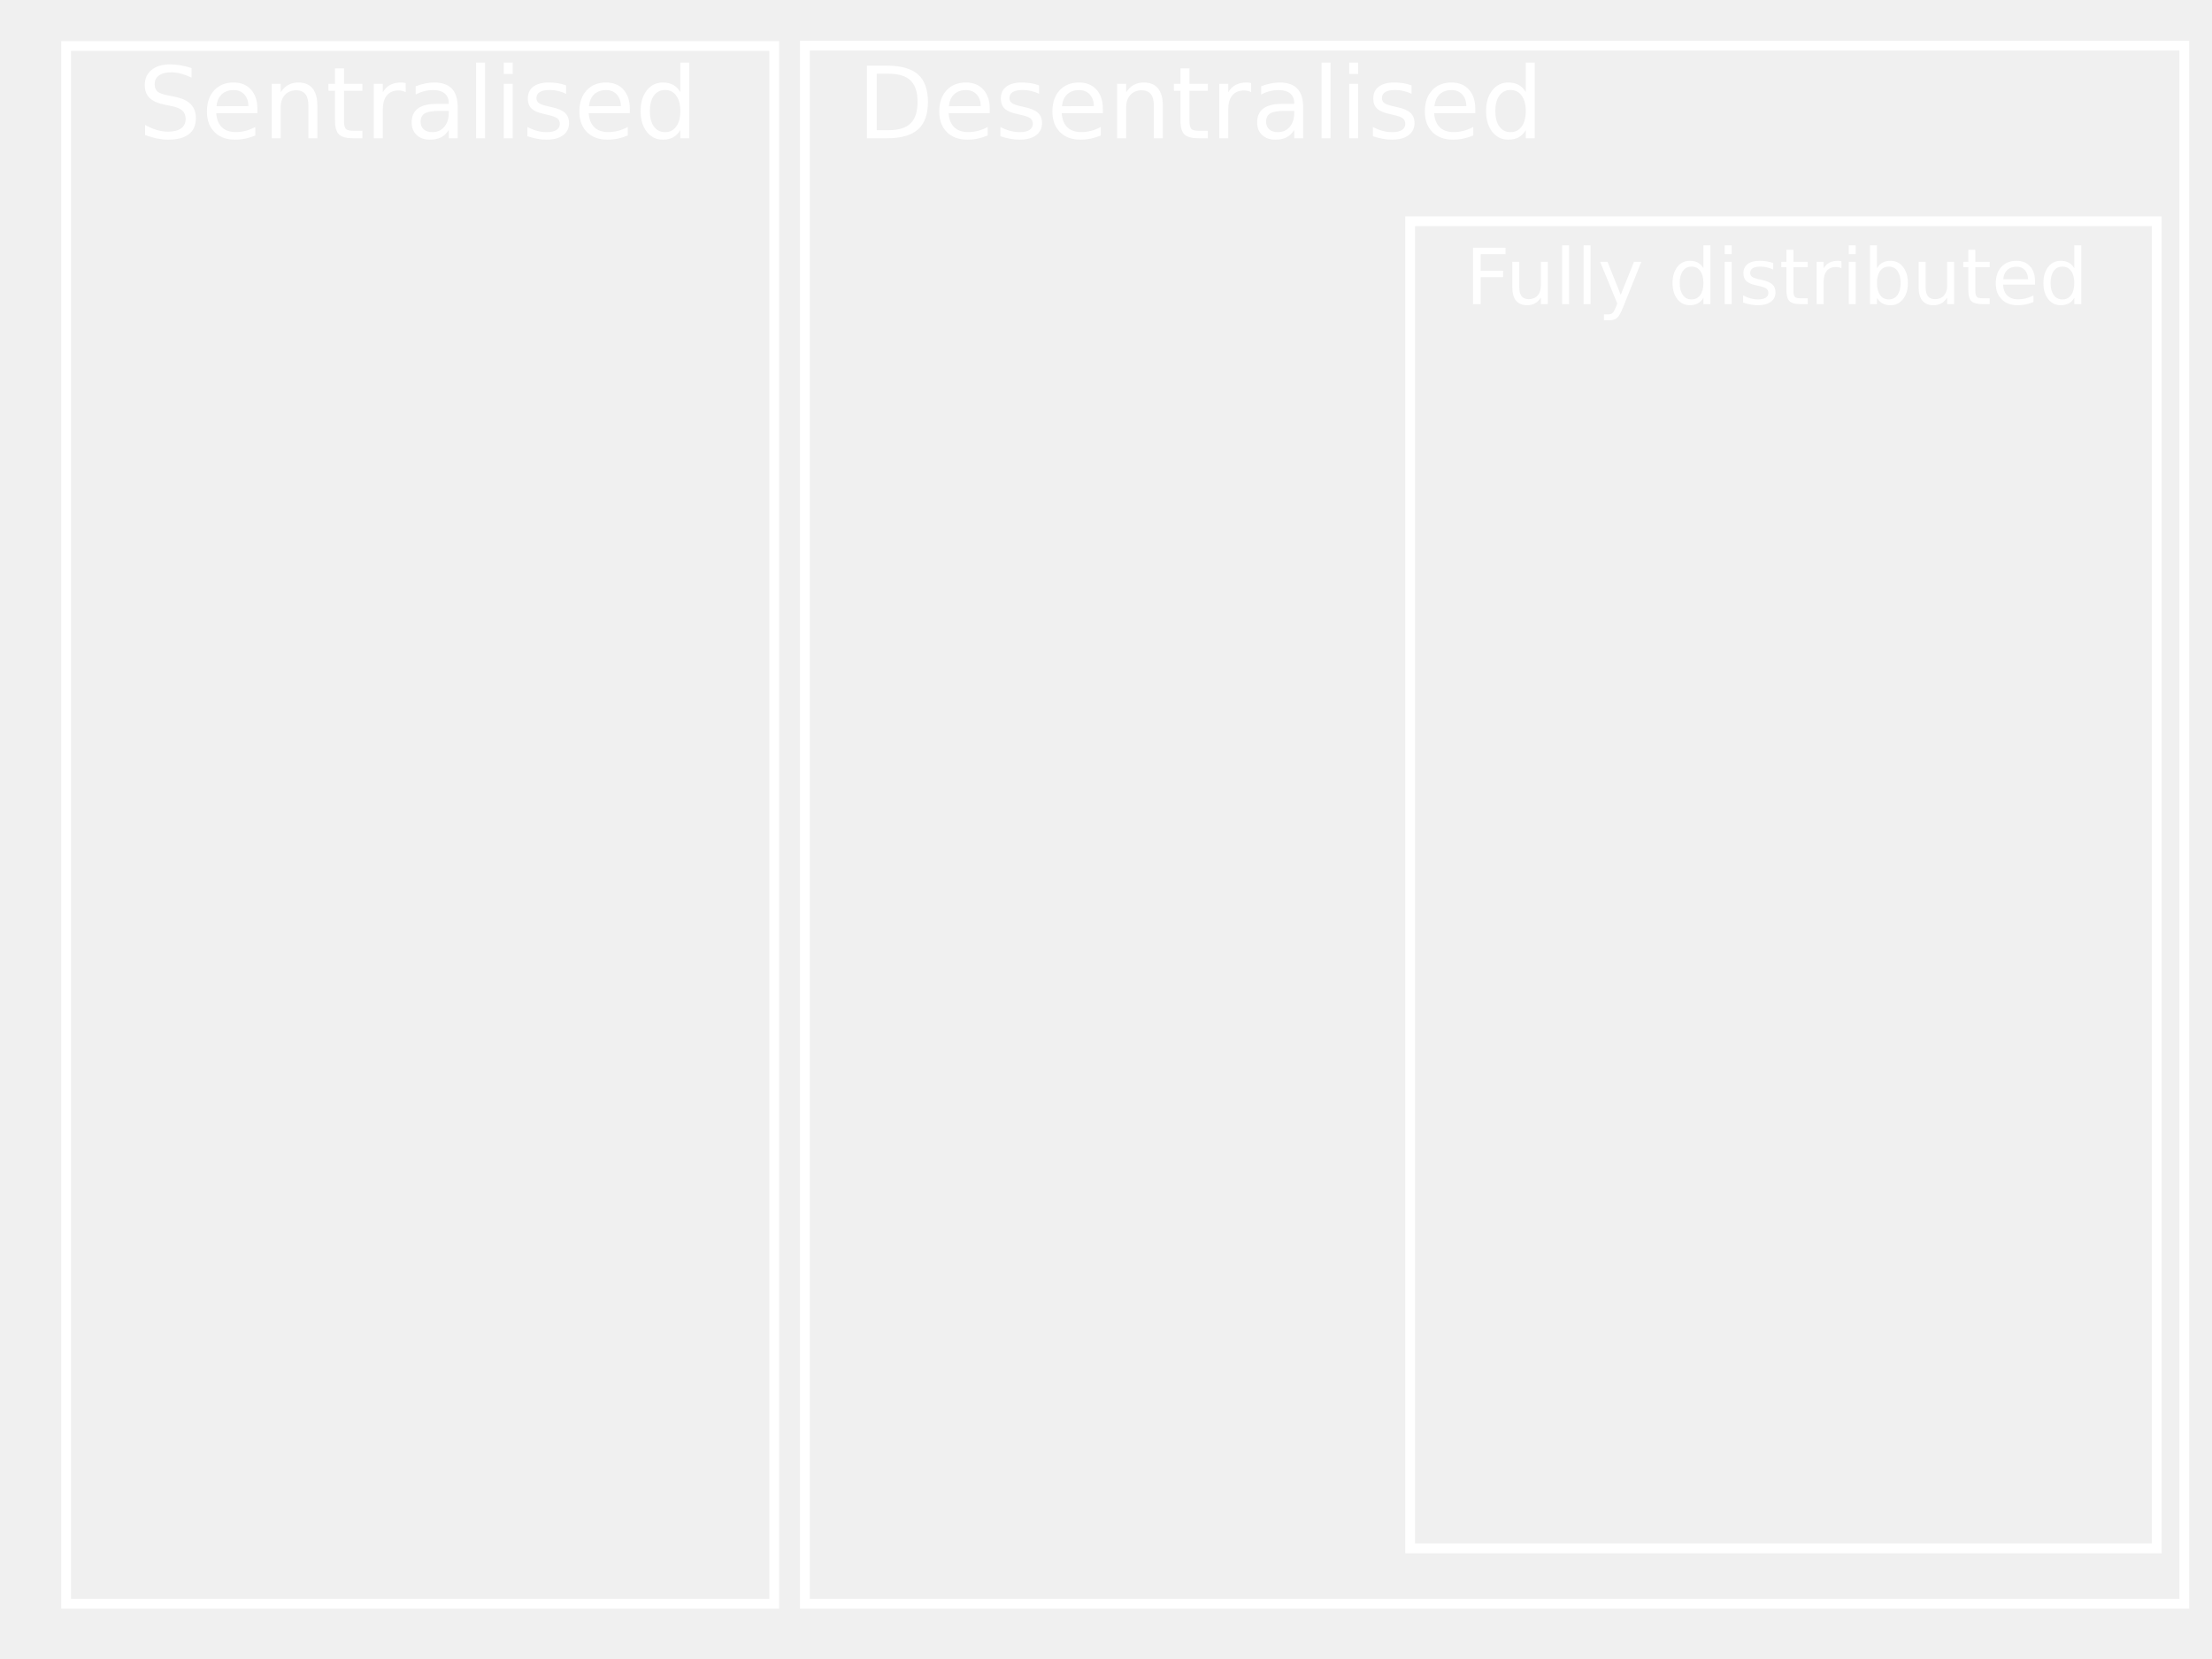
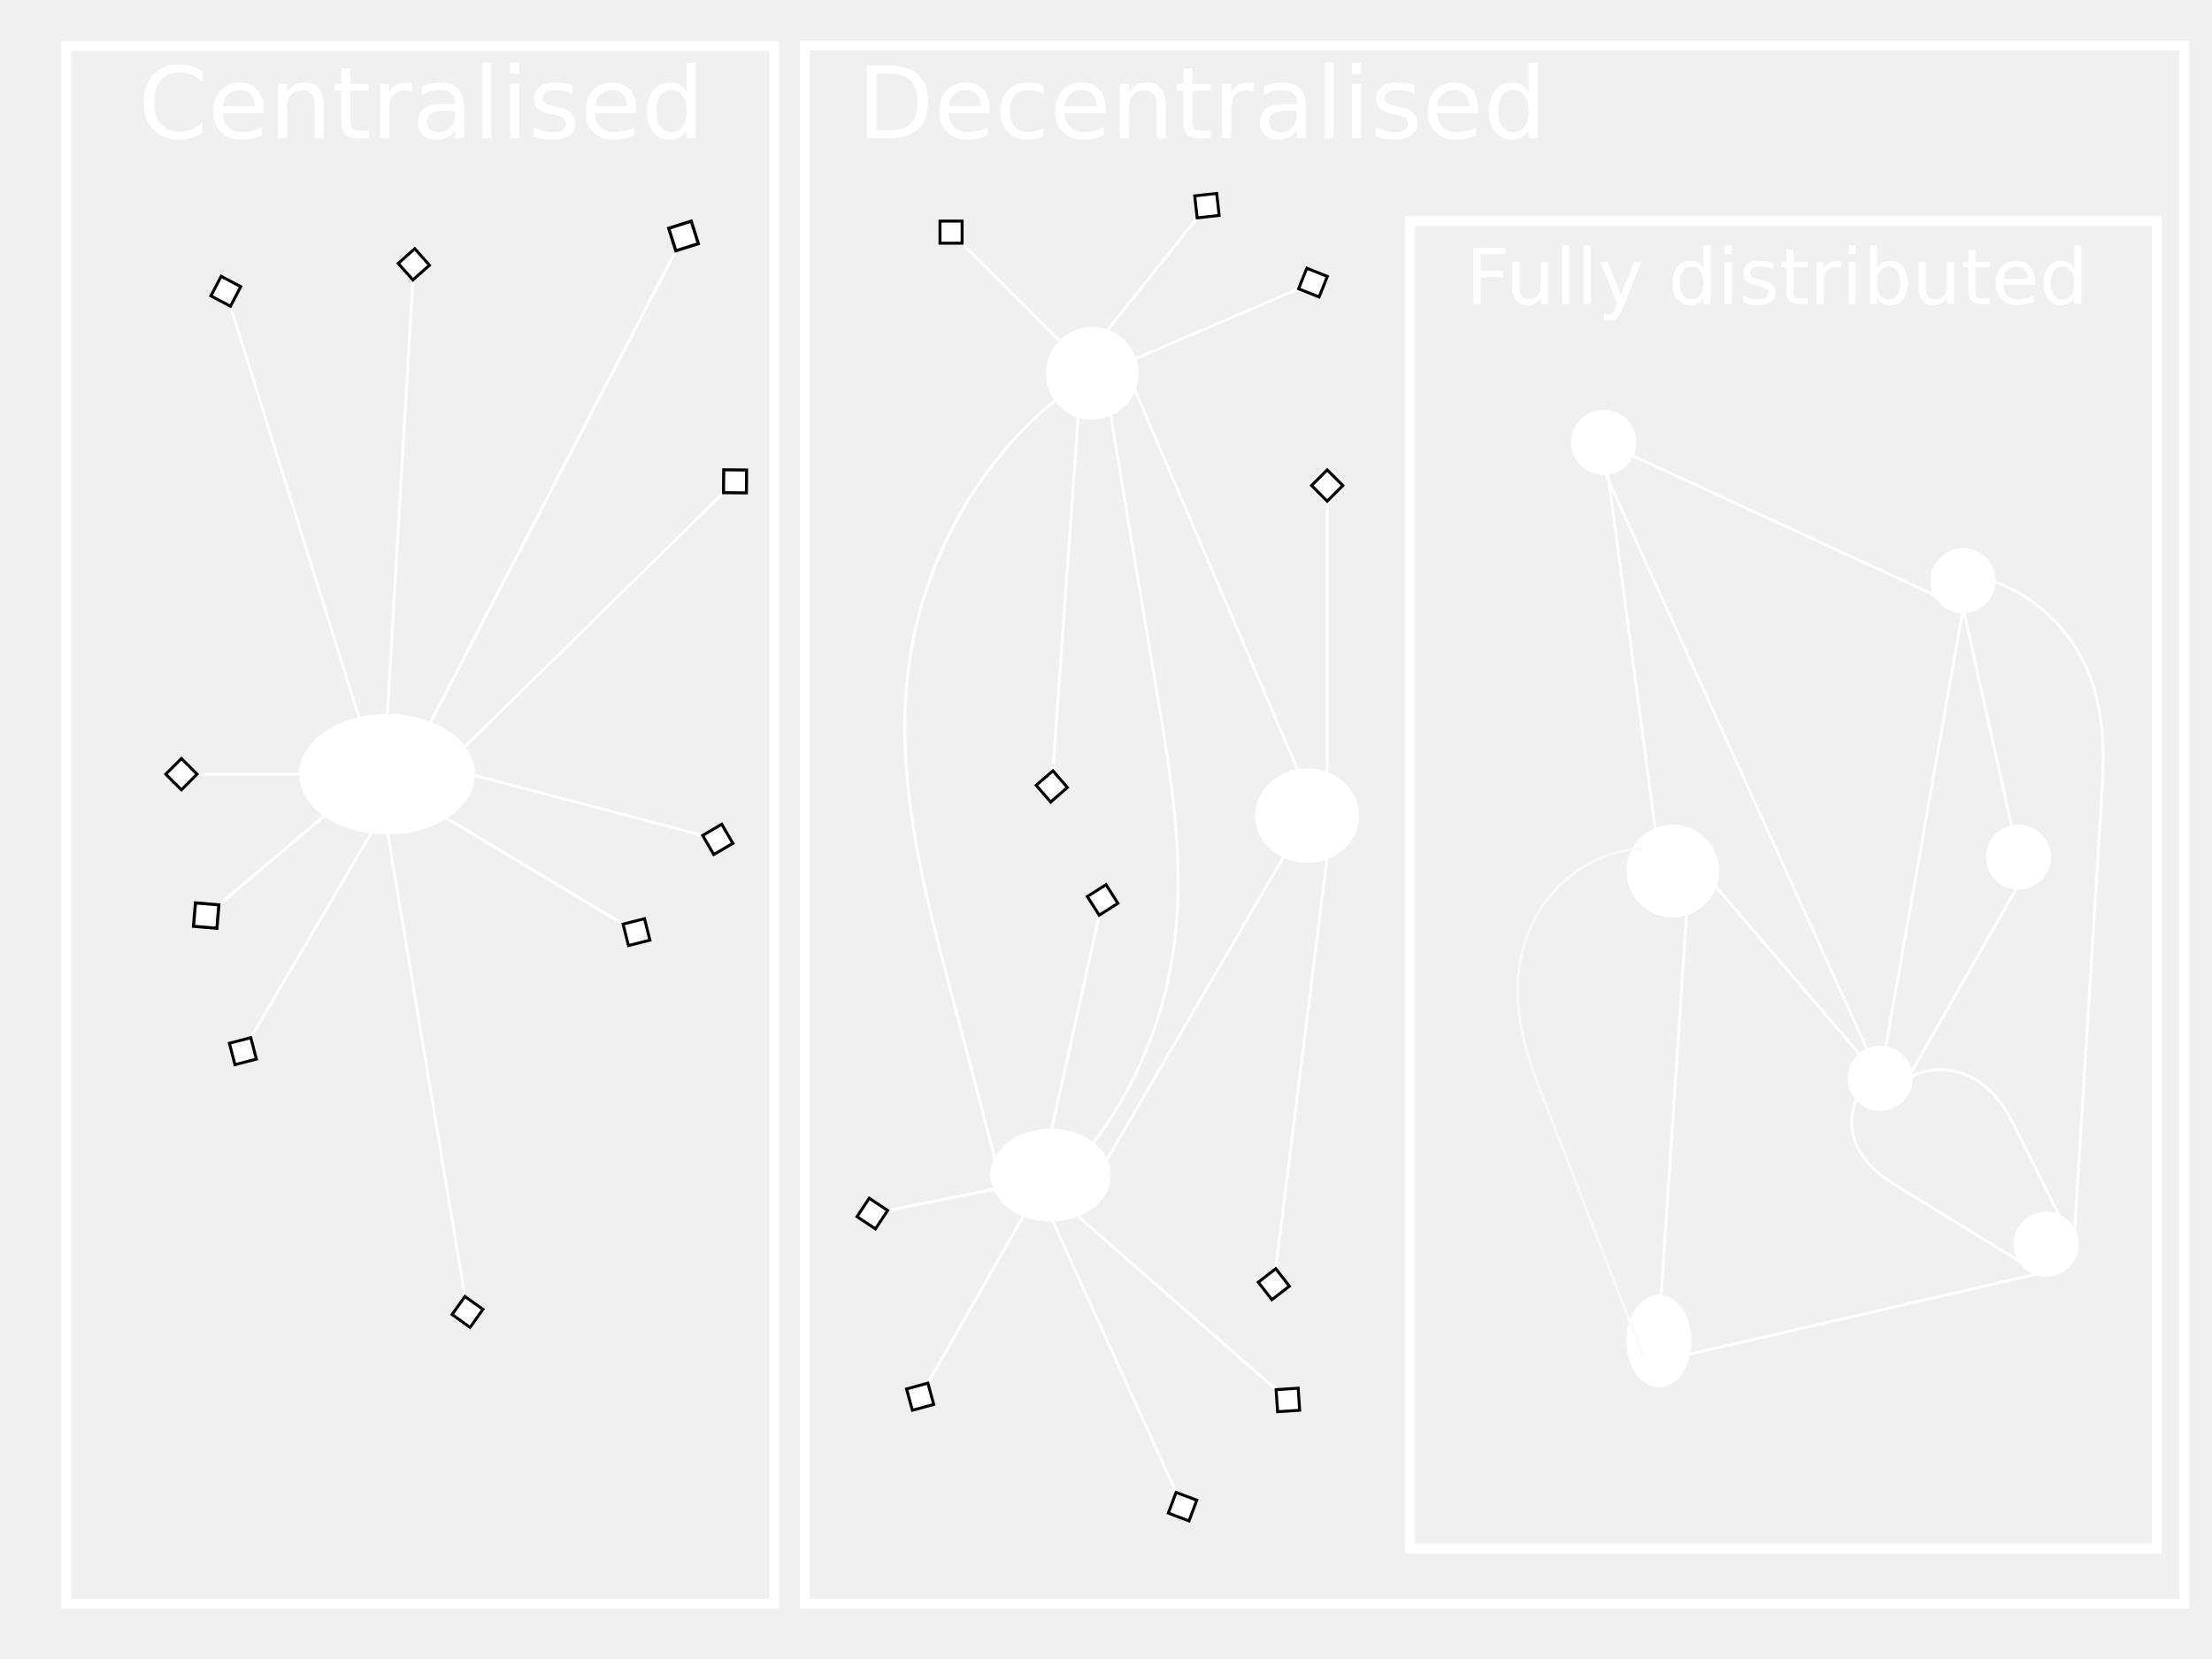
<svg xmlns="http://www.w3.org/2000/svg" width="800" height="600" id="svg3002" version="1.1">
-   <defs id="defs3004" />
+   <defs id="defs3004">
+     <marker orient="auto" refY="0.0" refX="0.0" id="EmptyDiamondLstart" style="overflow:visible">
+       <path id="path4029" d="M 0,-7.071 L -7.071,0 L 0,7.071 L 7.071,0 L 0,-7.071 z " style="fill-rule:evenodd;fill:#FFFFFF;stroke:#000000;stroke-width:1.0pt" transform="scale(0.8) translate(7,0)" />
+     </marker>
+     <marker orient="auto" refY="0.0" refX="0.0" id="EmptyDiamondLend" style="overflow:visible">
+       <path id="path4038" d="M 0,-7.071 L -7.071,0 L 0,7.071 L 7.071,0 L 0,-7.071 z " style="fill-rule:evenodd;fill:#FFFFFF;stroke:#000000;stroke-width:1.0pt" transform="scale(0.8) translate(-7,0)" />
+     </marker>
+     <marker orient="auto" refY="0.0" refX="0.0" id="EmptyDiamondM" style="overflow:visible">
+       <path id="path4023" d="M 0,-7.071 L -7.071,0 L 0,7.071 L 7.071,0 L 0,-7.071 z " style="fill-rule:evenodd;fill:#FFFFFF;stroke:#000000;stroke-width:1.0pt" transform="scale(0.4)" />
+     </marker>
+     <marker orient="auto" refY="0.0" refX="0.0" id="DotM" style="overflow:visible">
+       <path id="path3978" d="M -2.5,-1.0 C -2.5,1.76 -4.74,4.0 -7.5,4.0 C -10.26,4.0 -12.5,1.76 -12.5,-1.0 C -12.5,-3.76 -10.26,-6.0 -7.5,-6.0 C -4.74,-6.0 -2.5,-3.76 -2.5,-1.0 z " style="fill-rule:evenodd;stroke:#000000;stroke-width:1.0pt" transform="scale(0.4) translate(7.4, 1)" />
+     </marker>
+   </defs>
  <g id="layer1" transform="translate(0,-452.3622)">
    <rect style="fill:none;stroke:#ffffff;stroke-width:3.543;stroke-miterlimit:4;stroke-opacity:1;stroke-dasharray:none;stroke-dashoffset:0" id="rect3031" width="256.083" height="563.363" x="23.917" y="16.637" transform="translate(0,452.3622)" />
    <rect style="fill:none;stroke:#ffffff;stroke-width:3.55;stroke-miterlimit:4;stroke-opacity:1;stroke-dasharray:none;stroke-dashoffset:0" id="rect3035" width="498.89" height="563.486" x="291.106" y="468.873" />
    <text xml:space="preserve" style="font-size:18px;font-style:normal;font-variant:normal;font-weight:normal;font-stretch:normal;text-align:start;line-height:125%;letter-spacing:0px;word-spacing:0px;writing-mode:lr-tb;text-anchor:start;fill:#ffffff;fill-opacity:1;stroke:none;font-family:DejaVu Sans;-inkscape-font-specification:DejaVu Sans" x="50" y="502.362" id="text3037">
-       <tspan id="tspan3039" x="50" y="502.362" style="font-size:36px">Sentralised</tspan>
+       <tspan id="tspan3039" x="50" y="502.362" style="font-size:36px">Centralised</tspan>
    </text>
    <text xml:space="preserve" style="font-size:18px;font-style:normal;font-variant:normal;font-weight:normal;font-stretch:normal;text-align:start;line-height:125%;letter-spacing:0px;word-spacing:0px;writing-mode:lr-tb;text-anchor:start;fill:#ffffff;fill-opacity:1;stroke:none;font-family:DejaVu Sans;-inkscape-font-specification:DejaVu Sans" x="310" y="502.362" id="text3041">
-       <tspan id="tspan3043" x="310" y="502.362" style="font-size:36px">Desentralised</tspan>
+       <tspan id="tspan3043" x="310" y="502.362" style="font-size:36px">Decentralised</tspan>
    </text>
    <rect style="fill:none;fill-opacity:1;stroke:#ffffff;stroke-width:3.543;stroke-miterlimit:4;stroke-opacity:1;stroke-dasharray:none;stroke-dashoffset:0" id="rect3045" width="270" height="480" x="510" y="80" transform="translate(0,452.3622)" />
    <text xml:space="preserve" style="font-size:18px;font-style:normal;font-variant:normal;font-weight:normal;font-stretch:normal;text-align:start;line-height:125%;letter-spacing:0px;word-spacing:0px;writing-mode:lr-tb;text-anchor:start;fill:#ffffff;fill-opacity:1;stroke:none;font-family:DejaVu Sans;-inkscape-font-specification:DejaVu Sans" x="530" y="562.362" id="text3815">
      <tspan id="tspan3817" x="530" y="562.362" style="font-size:28px">Fully distributed</tspan>
    </text>
+     <path style="fill:#ffffff;fill-opacity:1;stroke:#ffffff;stroke-width:3.543;stroke-miterlimit:4;stroke-opacity:1;stroke-dasharray:none;stroke-dashoffset:0" id="path3838" d="m 170,280 a 30,20 0 1 1 -3.2e-4,-0.092" transform="translate(0,452.3622)" />
+     <path style="fill:#ffffff;stroke:#ffffff;stroke-width:1px;stroke-linecap:butt;stroke-linejoin:miter;stroke-opacity:1;marker-end:url(#EmptyDiamondLend)" d="M 140,260 150,90" id="path3848" transform="translate(0,452.3622)" />
+     <path style="fill:none;stroke:#ffffff;stroke-width:1px;stroke-linecap:butt;stroke-linejoin:miter;stroke-opacity:1;marker-end:none;marker-start:url(#EmptyDiamondLstart)" d="m 60,280 50,0" id="path3852" transform="translate(0,452.3622)" />
+     <path style="fill:#ffffff;stroke:#ffffff;stroke-width:1px;stroke-linecap:butt;stroke-linejoin:miter;stroke-opacity:1;marker-end:url(#EmptyDiamondLend)" d="M 130,260 80,100" id="path3856" transform="translate(0,452.3622)" />
+     <path style="fill:none;stroke:#ffffff;stroke-width:1.068px;stroke-linecap:butt;stroke-linejoin:miter;stroke-opacity:1;marker-end:url(#EmptyDiamondLend)" d="M 151.946,720.784 249.966,532.396" id="path3860" />
+     <path style="fill:none;stroke:#ffffff;stroke-width:1.035px;stroke-linecap:butt;stroke-linejoin:miter;stroke-opacity:1;marker-end:url(#EmptyDiamondLend)" d="M 165.606,724.918 269.983,622.379" id="path3864" />
+     <path style="fill:none;stroke:#ffffff;stroke-width:1px;stroke-linecap:butt;stroke-linejoin:miter;stroke-opacity:1;marker-end:url(#EmptyDiamondLend)" d="m 170,280 95,25" id="path3876" transform="translate(0,452.3622)" />
+     <path style="fill:none;stroke:#ffffff;stroke-width:1px;stroke-linecap:butt;stroke-linejoin:miter;stroke-opacity:1;marker-end:url(#EmptyDiamondLend)" d="m 160,295 75,45" id="path3880" transform="translate(0,452.3622)" />
+     <path style="fill:none;stroke:#ffffff;stroke-width:1px;stroke-linecap:butt;stroke-linejoin:miter;stroke-opacity:1;marker-end:url(#EmptyDiamondLend)" d="M 135,300 85,385" id="path3888" transform="translate(0,452.3622)" />
+     <path style="fill:none;stroke:#ffffff;stroke-width:1.062px;stroke-linecap:butt;stroke-linejoin:miter;stroke-opacity:1;marker-end:url(#EmptyDiamondLend)" d="M 119.013,745.922 70.031,787.331" id="path3896" />
+     <path style="fill:#ffffff;fill-opacity:1;stroke:#ffffff;stroke-width:3.543;stroke-miterlimit:4;stroke-opacity:1;stroke-dasharray:none;stroke-dashoffset:0" id="path3904" d="m 410,135 a 15,15 0 1 1 -1.6e-4,-0.069" transform="translate(0,452.3622)" />
+     <path style="fill:#ffffff;fill-opacity:1;stroke:#ffffff;stroke-width:3.543;stroke-miterlimit:4;stroke-opacity:1;stroke-dasharray:none;stroke-dashoffset:0" id="path3906" d="m 490,295 a 25,15 0 1 1 -2.6e-4,-0.069" transform="matrix(0.7021227,0,0,1.018244,146.2335,446.9803)" />
+     <path style="fill:#ffffff;fill-opacity:1;stroke:#ffffff;stroke-width:3.543;stroke-miterlimit:4;stroke-opacity:1;stroke-dasharray:none;stroke-dashoffset:0" id="path3908" d="m 400,425 a 20,15 0 1 1 -2.1e-4,-0.069" transform="translate(0,452.3622)" />
+     <path style="fill:none;stroke:#ffffff;stroke-width:1px;stroke-linecap:butt;stroke-linejoin:miter;stroke-opacity:1;marker-end:url(#EmptyDiamondLend)" d="m 140,300 30,180" id="path6030" transform="translate(0,452.3622)" />
+     <path style="fill:none;stroke:#ffffff;stroke-width:1.054px;stroke-linecap:butt;stroke-linejoin:miter;stroke-opacity:1" d="m 384.385,595.036 c -29.608,22.836 -49.314,57.638 -55.163,94.569 -5.849,36.931 2.318,74.49 11.855,110.645 l 21.654,82.085 0,0" id="path7158" />
+     <path style="fill:none;stroke:#ffffff;stroke-width:1px;stroke-linecap:butt;stroke-linejoin:miter;stroke-opacity:1;marker-start:url(#EmptyDiamondLstart)" d="M 460,470 480,310" id="path7162" transform="translate(0,452.3622)" />
+     <path style="fill:none;stroke:#ffffff;stroke-width:1px;stroke-linecap:butt;stroke-linejoin:miter;stroke-opacity:1;marker-start:url(#EmptyDiamondLstart)" d="m 470,510 -80,-70 0,0" id="path7354" transform="translate(0,452.3622)" />
+     <path style="fill:none;stroke:#ffffff;stroke-width:1px;stroke-linecap:butt;stroke-linejoin:miter;stroke-opacity:1;marker-start:url(#EmptyDiamondLstart)" d="m 430,550 -50,-110 0,0" id="path7546" transform="translate(0,452.3622)" />
+     <path style="fill:none;stroke:#ffffff;stroke-width:1px;stroke-linecap:butt;stroke-linejoin:miter;stroke-opacity:1" d="m 390,420 c 18.449,-21.292 30.24,-48.099 34.345,-75.972 C 428.45,316.155 424.632,287.79 420,260 l -20,-120 0,-10" id="path7738" transform="translate(0,452.3622)" />
+     <path style="fill:none;stroke:#ffffff;stroke-width:1px;stroke-linecap:butt;stroke-linejoin:miter;stroke-opacity:1" d="m 470,280 -60,-140 0,0" id="path7742" transform="translate(0,452.3622)" />
+     <path style="fill:none;stroke:#ffffff;stroke-width:1px;stroke-linecap:butt;stroke-linejoin:miter;stroke-opacity:1" d="M 470,300 400,420" id="path7746" transform="translate(0,452.3622)" />
+     <path style="fill:none;stroke:#ffffff;stroke-width:1px;stroke-linecap:butt;stroke-linejoin:miter;stroke-opacity:1;marker-end:url(#EmptyDiamondLend)" d="m 480,290 0,-120" id="path7942" transform="translate(0,452.3622)" />
+     <path style="fill:none;stroke:#ffffff;stroke-width:1px;stroke-linecap:butt;stroke-linejoin:miter;stroke-opacity:1;marker-end:url(#EmptyDiamondLend)" d="m 410,130 70,-30" id="path8134" transform="translate(0,452.3622)" />
+     <path style="fill:none;stroke:#ffffff;stroke-width:1px;stroke-linecap:butt;stroke-linejoin:miter;stroke-opacity:1;marker-end:url(#EmptyDiamondLend)" d="M 390,150 380,290" id="path8326" transform="translate(0,452.3622)" />
+     <path style="fill:none;stroke:#ffffff;stroke-width:1px;stroke-linecap:butt;stroke-linejoin:miter;stroke-opacity:1;marker-end:url(#EmptyDiamondLend)" d="m 370,440 -40,70" id="path8518" transform="translate(0,452.3622)" />
+     <path style="fill:none;stroke:#ffffff;stroke-width:1px;stroke-linecap:butt;stroke-linejoin:miter;stroke-opacity:1;marker-end:url(#EmptyDiamondLend)" d="m 380,410 20,-90" id="path8710" transform="translate(0,452.3622)" />
+     <path style="fill:none;stroke:#ffffff;stroke-width:1px;stroke-linecap:butt;stroke-linejoin:miter;stroke-opacity:1;marker-end:url(#EmptyDiamondLend)" d="m 360,430 -50,10" id="path8902" transform="translate(0,452.3622)" />
+     <path style="fill:none;stroke:#ffffff;stroke-width:1px;stroke-linecap:butt;stroke-linejoin:miter;stroke-opacity:1;marker-end:url(#EmptyDiamondLend)" d="m 390,130 -50,-50 0,0 0,0 0,0" id="path9102" transform="translate(0,452.3622)" />
+     <path style="fill:none;stroke:#ffffff;stroke-width:1px;stroke-linecap:butt;stroke-linejoin:miter;stroke-opacity:1;marker-end:url(#EmptyDiamondLend)" d="M 400,120 440,70" id="path9294" transform="translate(0,452.3622)" />
+     <path style="fill:#ffffff;fill-opacity:1;stroke:#ffffff;stroke-width:3.543;stroke-miterlimit:4;stroke-opacity:1;stroke-dasharray:none;stroke-dashoffset:0" id="path9486" d="m 590,160 a 10,10 0 1 1 -1.1e-4,-0.046" transform="translate(0,452.3622)" />
+     <path style="fill:#ffffff;fill-opacity:1;stroke:#ffffff;stroke-width:3.543;stroke-miterlimit:4;stroke-opacity:1;stroke-dasharray:none;stroke-dashoffset:0" id="path9488" d="m 720,210 a 10,10 0 1 1 -1.1e-4,-0.046" transform="translate(0,452.3622)" />
+     <path style="fill:#ffffff;fill-opacity:1;stroke:#ffffff;stroke-width:3.543;stroke-miterlimit:4;stroke-opacity:1;stroke-dasharray:none;stroke-dashoffset:0" id="path9490" d="m 690,390 a 10,10 0 1 1 -1.1e-4,-0.046" transform="translate(0,452.3622)" />
+     <path style="fill:#ffffff;fill-opacity:1;stroke:#ffffff;stroke-width:3.543;stroke-miterlimit:4;stroke-opacity:1;stroke-dasharray:none;stroke-dashoffset:0" id="path9492" d="m 620,315 a 15,15 0 1 1 -1.6e-4,-0.069" transform="translate(0,452.3622)" />
+     <path style="fill:#ffffff;fill-opacity:1;stroke:#ffffff;stroke-width:3.543;stroke-miterlimit:4;stroke-opacity:1;stroke-dasharray:none;stroke-dashoffset:0" id="path9494" d="m 610,485 a 10,15 0 1 1 -1.1e-4,-0.069" transform="translate(0,452.3622)" />
+     <path style="fill:#ffffff;fill-opacity:1;stroke:#ffffff;stroke-width:3.543;stroke-miterlimit:4;stroke-opacity:1;stroke-dasharray:none;stroke-dashoffset:0" id="path9496" d="m 750,450 a 10,10 0 1 1 -1.1e-4,-0.046" transform="translate(0,452.3622)" />
+     <path style="fill:#ffffff;fill-opacity:1;stroke:#ffffff;stroke-width:3.543;stroke-miterlimit:4;stroke-opacity:1;stroke-dasharray:none;stroke-dashoffset:0" id="path9498" d="m 740,310 a 10,10 0 1 1 -1.1e-4,-0.046" transform="translate(0,452.3622)" />
+     <path style="fill:none;stroke:#ffffff;stroke-width:1px;stroke-linecap:butt;stroke-linejoin:miter;stroke-opacity:1" d="m 580,160 20,150" id="path9500" transform="translate(0,452.3622)" />
+     <path style="fill:none;stroke:#ffffff;stroke-width:1px;stroke-linecap:butt;stroke-linejoin:miter;stroke-opacity:1" d="M 710,220 580,160" id="path9504" transform="translate(0,452.3622)" />
+     <path style="fill:none;stroke:#ffffff;stroke-width:1px;stroke-linecap:butt;stroke-linejoin:miter;stroke-opacity:1" d="M 730,310 710,220" id="path9508" transform="translate(0,452.3622)" />
+     <path style="fill:none;stroke:#ffffff;stroke-width:1px;stroke-linecap:butt;stroke-linejoin:miter;stroke-opacity:1" d="M 680,390 580,170" id="path9512" transform="translate(0,452.3622)" />
+     <path style="fill:none;stroke:#ffffff;stroke-width:1px;stroke-linecap:butt;stroke-linejoin:miter;stroke-opacity:1" d="M 610,330 600,480" id="path9516" transform="translate(0,452.3622)" />
+     <path style="fill:none;stroke:#ffffff;stroke-width:1px;stroke-linecap:butt;stroke-linejoin:miter;stroke-opacity:1" d="M 710,220 680,390" id="path9524" transform="translate(0,452.3622)" />
+     <path style="fill:none;stroke:#f9f9f9;stroke-width:1.008px;stroke-linecap:butt;stroke-linejoin:miter;stroke-opacity:1" d="m 594.114,759.165 c -9.754,0.599 -19.283,4.354 -26.849,10.54 -7.566,6.185 -13.106,14.74 -15.955,24.088 -2.849,9.348 -3.024,19.387 -1.356,29.017 1.668,9.629 5.137,18.84 8.668,27.953 l 35.493,91.597" id="path9540" />
+     <path style="fill:none;stroke:#ffffff;stroke-width:1px;stroke-linecap:butt;stroke-linejoin:miter;stroke-opacity:1" d="m 690,390 c 3.687,-2.116 7.957,-3.202 12.208,-3.119 4.251,0.083 8.458,1.334 12.125,3.486 3.667,2.151 6.776,5.178 9.3,8.6 2.523,3.422 4.466,7.23 6.367,11.033 l 20,40" id="path9552" transform="translate(0,452.3622)" />
+     <path style="fill:none;stroke:#ffffff;stroke-width:0.989px;stroke-linecap:butt;stroke-linejoin:miter;stroke-opacity:1" d="m 677.982,842.357 c -3.451,2.374 -6.072,5.925 -7.341,9.917 -1.27,3.991 -1.178,8.38 0.124,12.361 1.302,3.981 3.776,7.519 6.811,10.405 3.035,2.887 6.61,5.132 10.18,7.323 l 48.868,30.005" id="path9564" />
+     <path style="fill:none;stroke:#ffffff;stroke-width:1px;stroke-linecap:butt;stroke-linejoin:miter;stroke-opacity:1" d="M 740,460 610,490" id="path9568" transform="translate(0,452.3622)" />
+     <path style="fill:none;stroke:#ffffff;stroke-width:1px;stroke-linecap:butt;stroke-linejoin:miter;stroke-opacity:1" d="m 690,390 40,-70" id="path9572" transform="translate(0,452.3622)" />
+     <path style="fill:none;stroke:#ffffff;stroke-width:1px;stroke-linecap:butt;stroke-linejoin:miter;stroke-opacity:1" d="m 720,210 c 15.49,4.925 28.338,17.092 34.772,32.019 3.217,7.463 4.935,15.521 5.563,23.623 C 760.963,273.745 760.507,281.889 760,290 l -10,160" id="path9580" transform="translate(0,452.3622)" />
+     <path style="fill:none;stroke:#ffffff;stroke-width:1px;stroke-linecap:butt;stroke-linejoin:miter;stroke-opacity:1" d="m 620,320 60,70" id="path9584" transform="translate(0,452.3622)" />
  </g>
</svg>
